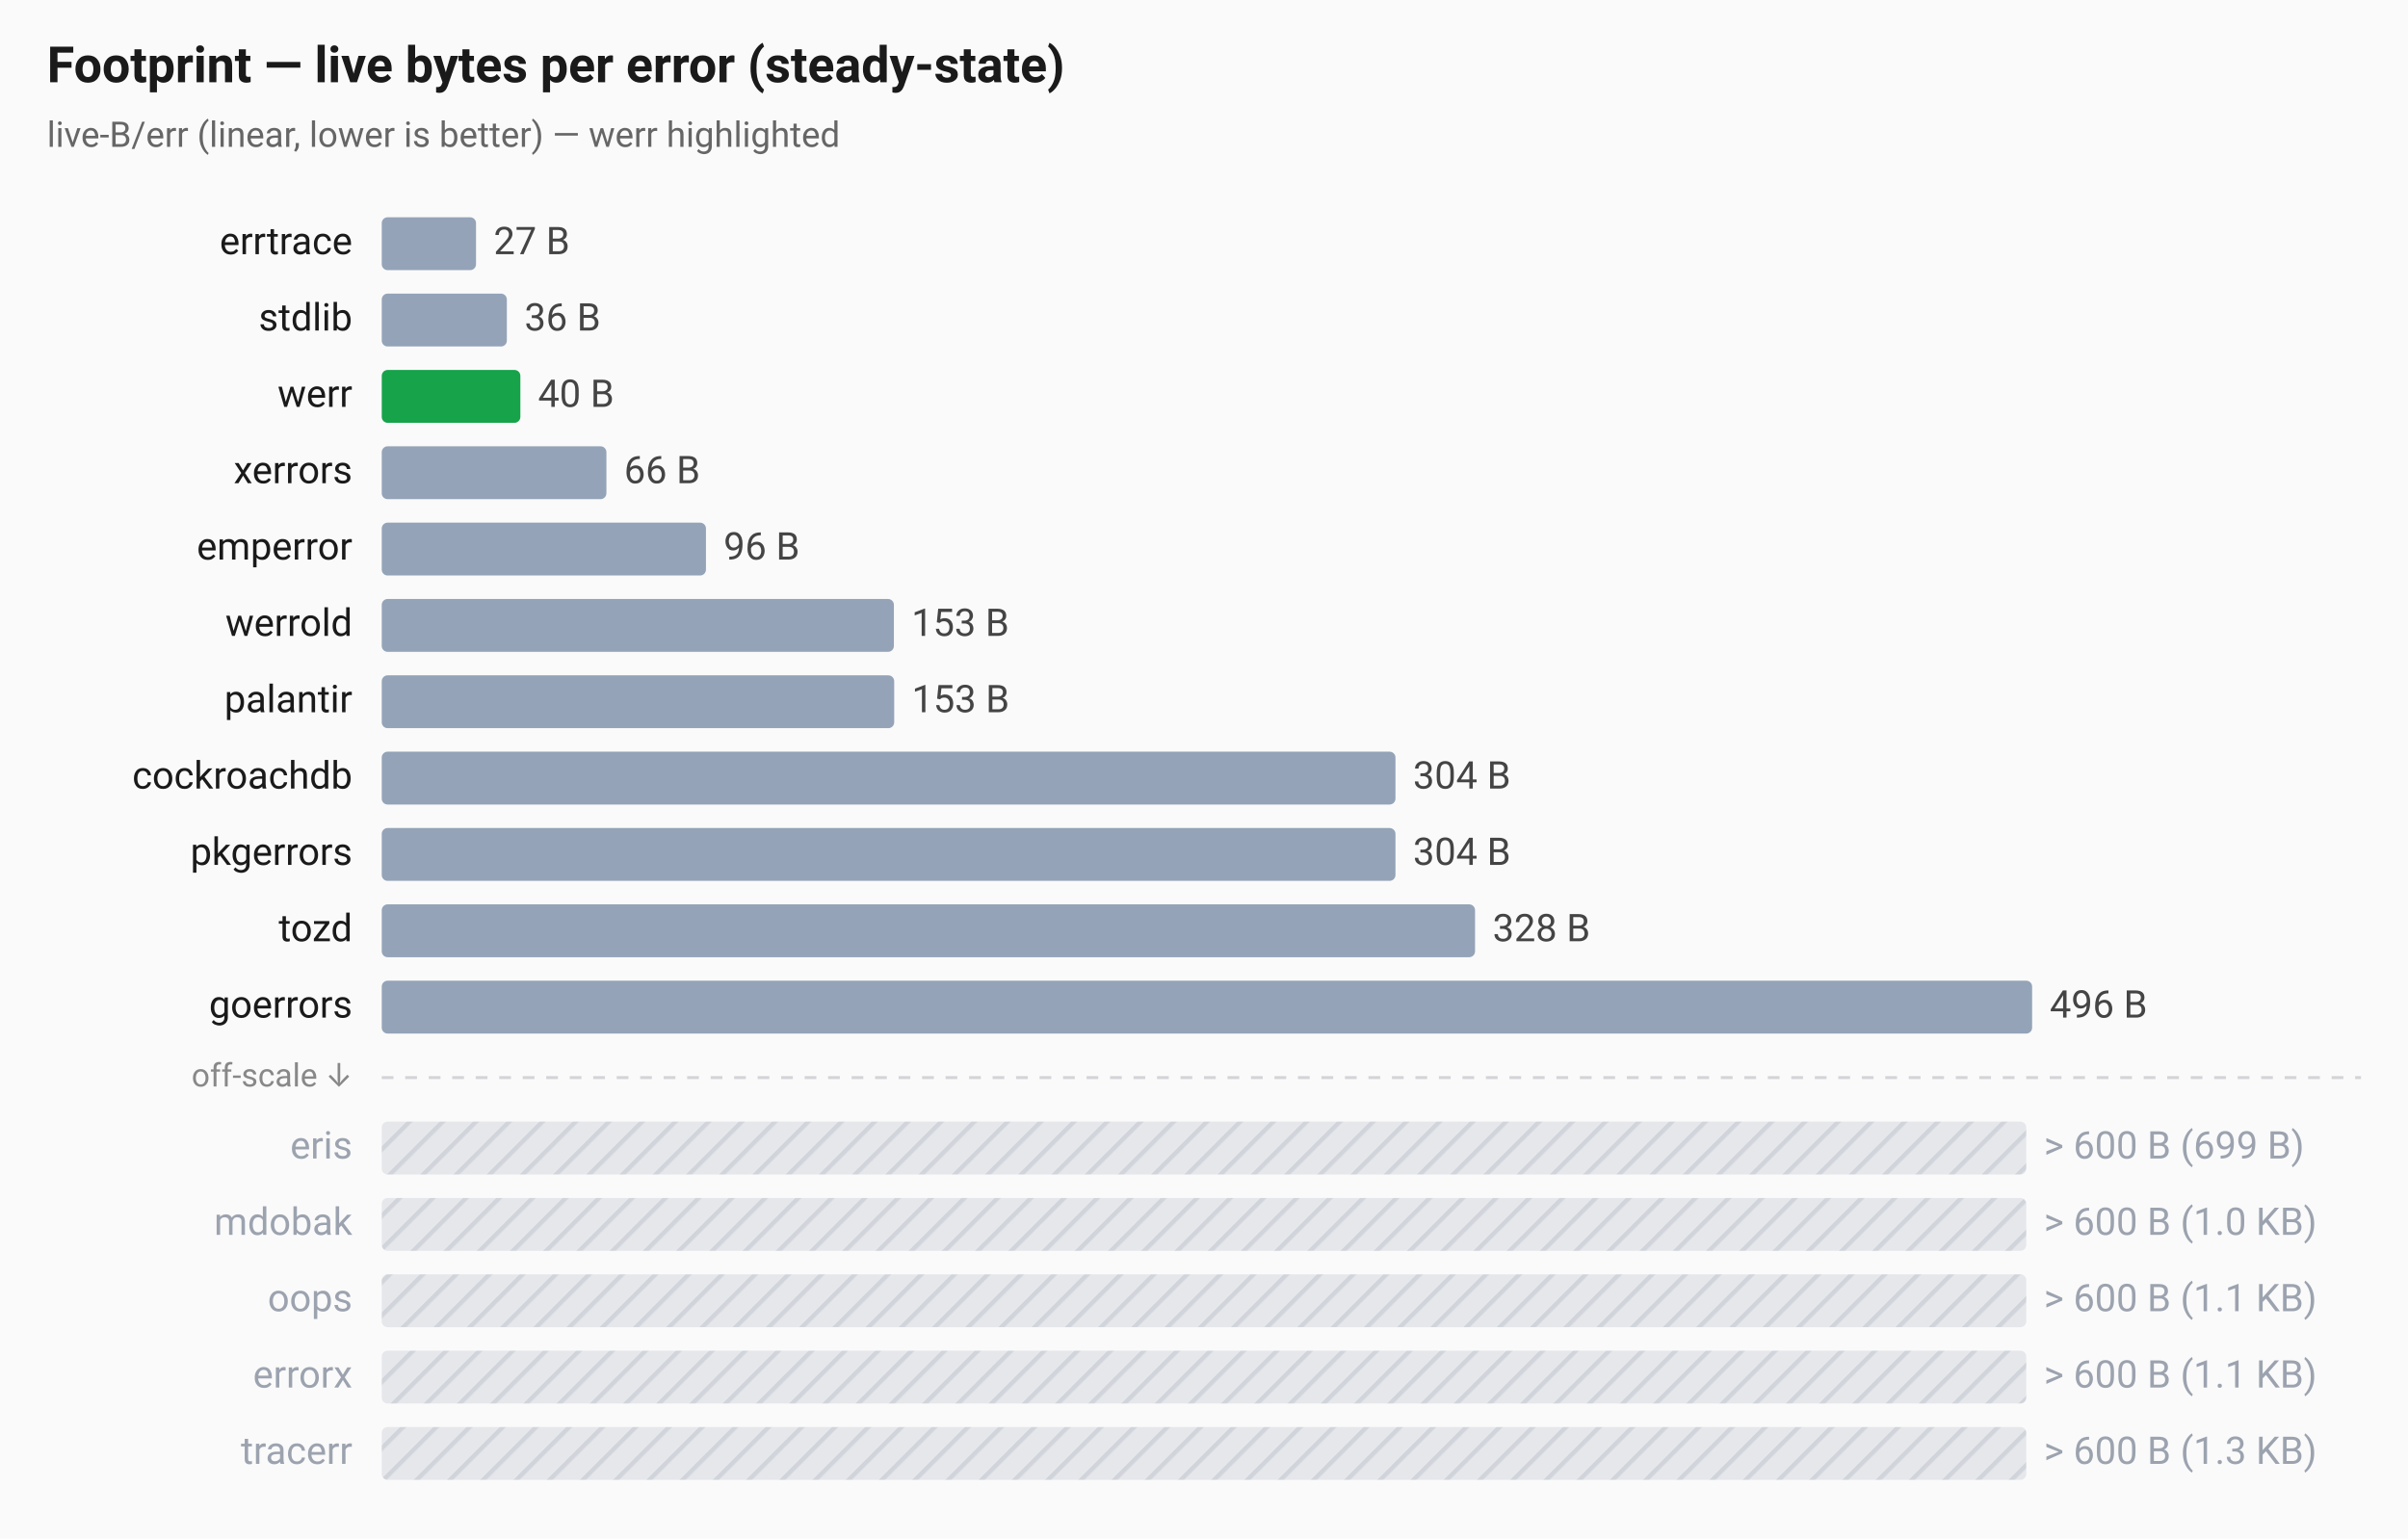
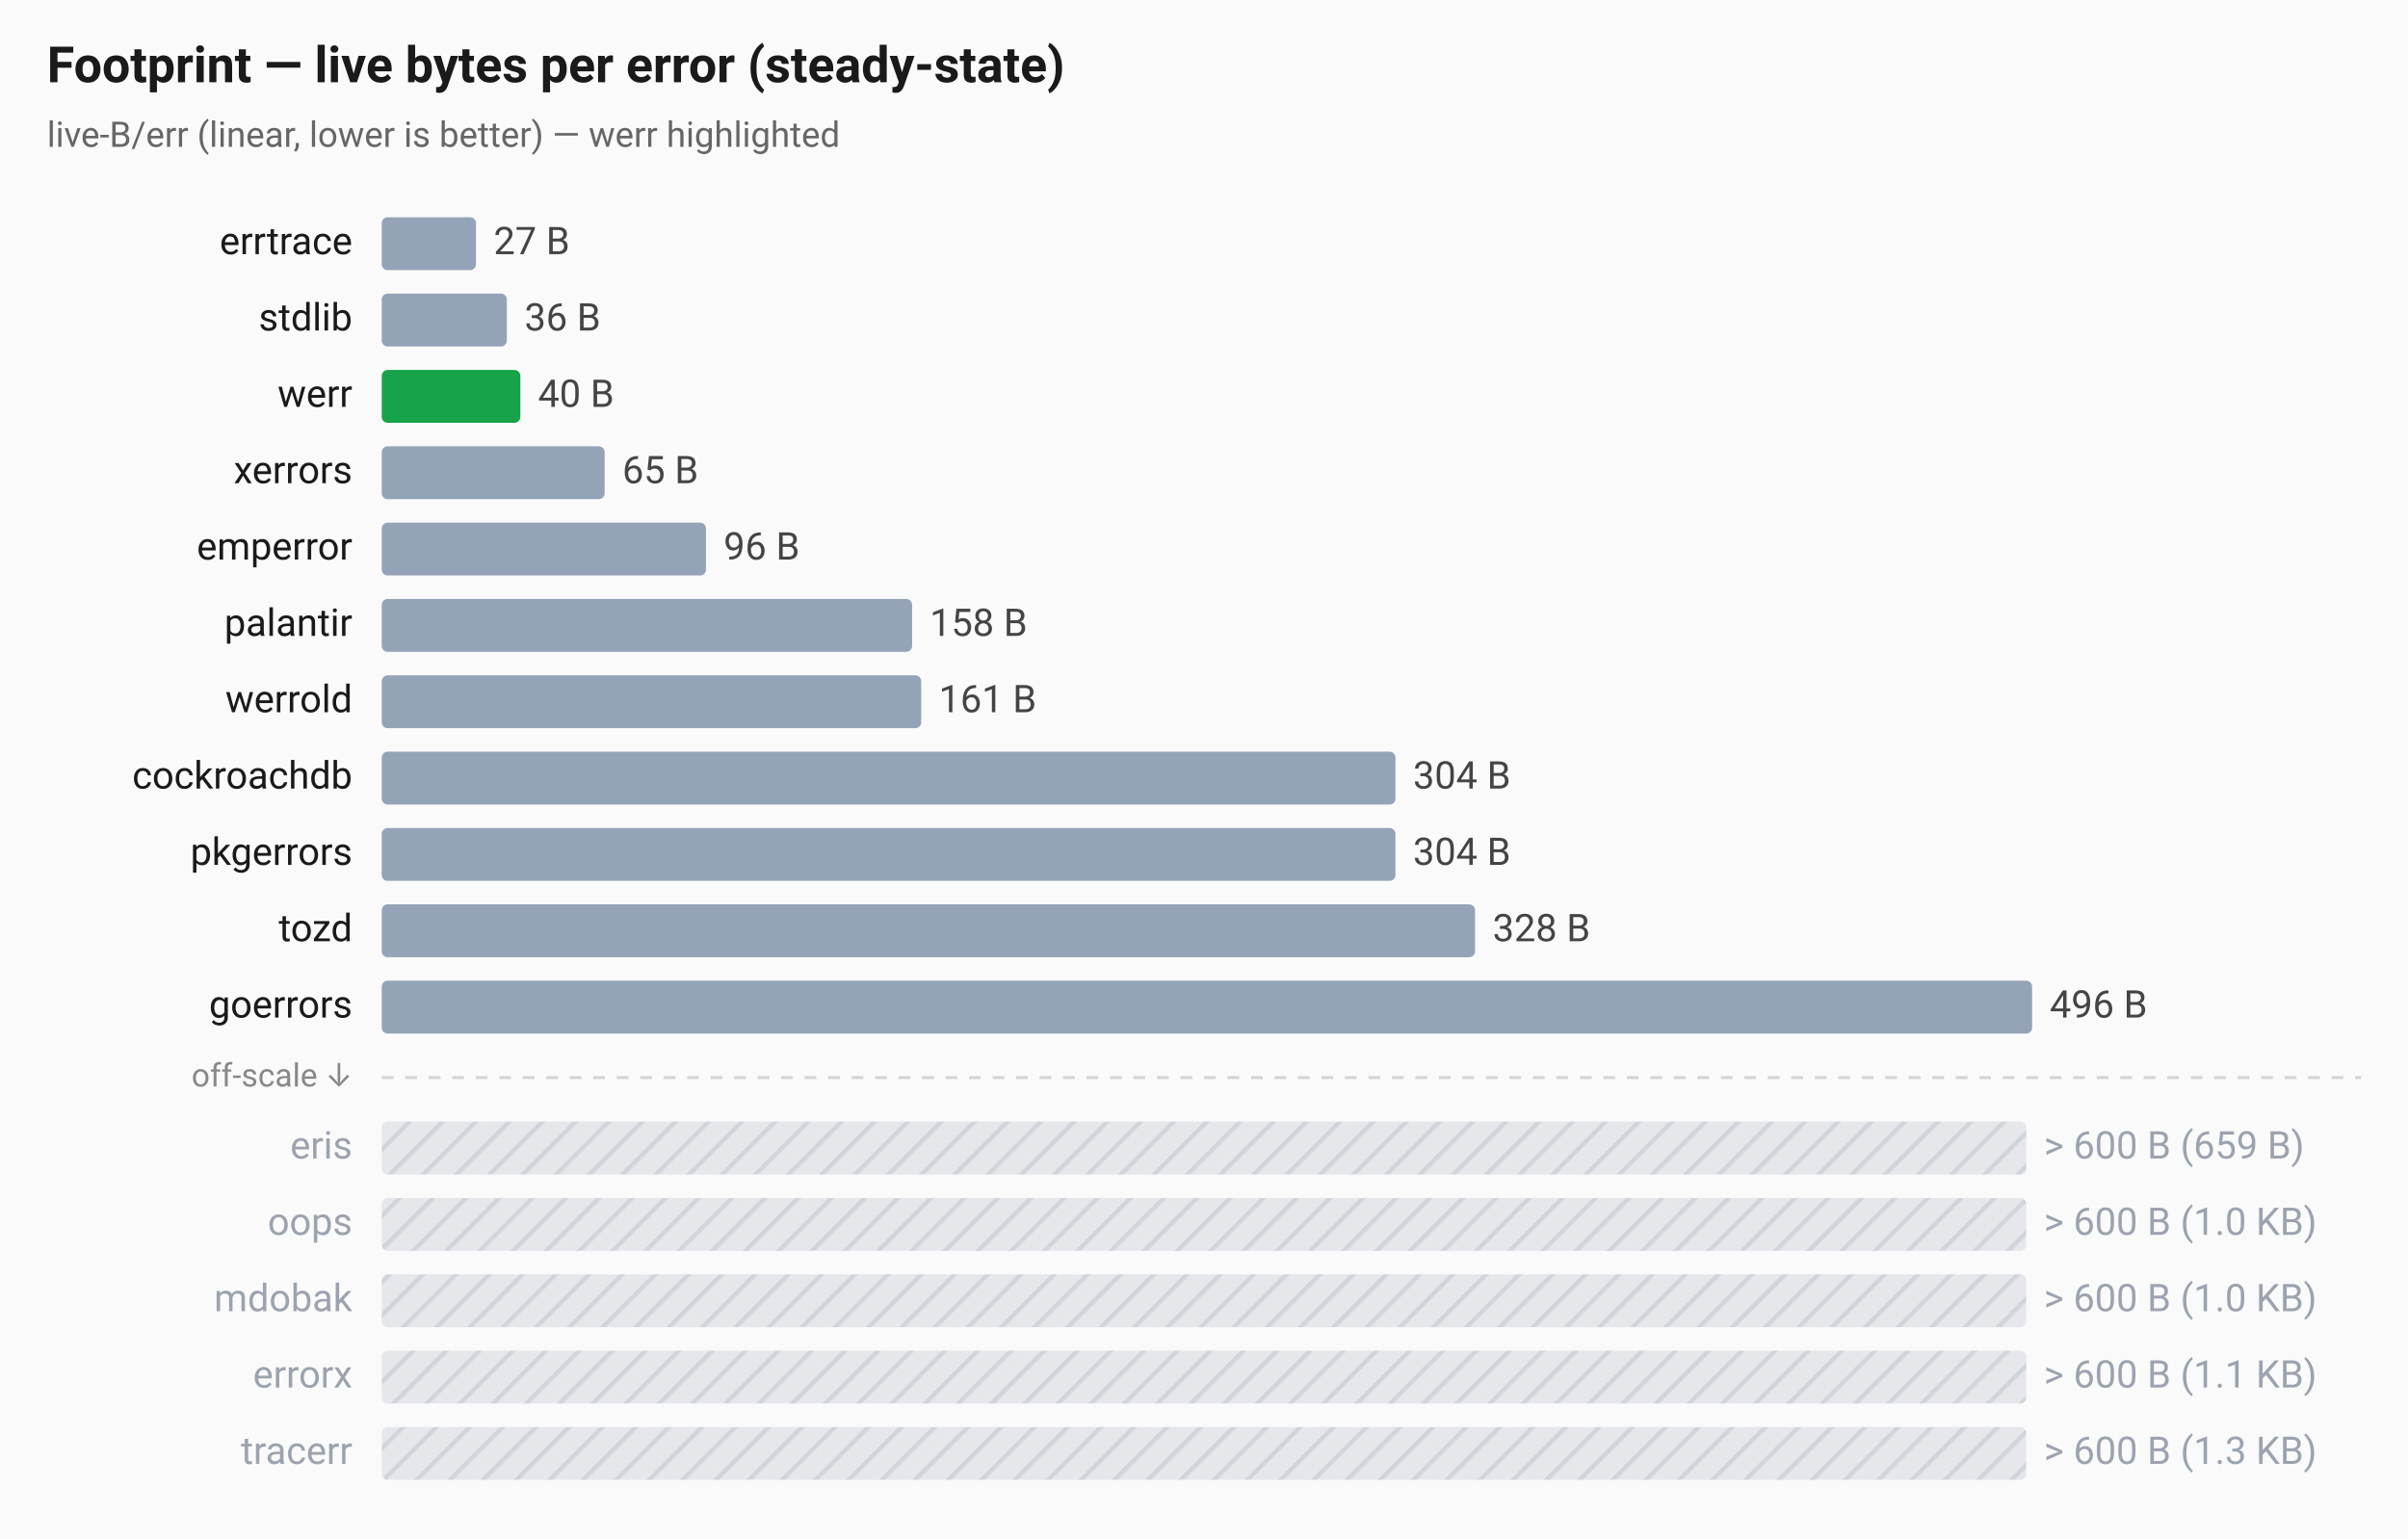
<svg xmlns="http://www.w3.org/2000/svg" width="820" height="524" font-family="-apple-system,BlinkMacSystemFont,Segoe UI,Roboto,sans-serif" font-size="13" fill="#1a1a1a">
  <defs>
    <pattern id="ovf-foot" patternUnits="userSpaceOnUse" width="8" height="8" patternTransform="rotate(45)">
      <rect width="8" height="8" fill="#e5e7eb" />
      <line x1="0" y1="0" x2="0" y2="8" stroke="#d1d5db" stroke-width="3" />
    </pattern>
  </defs>
  <rect width="820" height="524" fill="#fafafa" />
  <text x="16" y="28" font-size="17" font-weight="700">Footprint — live bytes per error (steady-state)</text>
  <text x="16" y="50" font-size="12" fill="#666">live-B/err (linear, lower is better) — werr highlighted</text>
  <text x="120" y="83" text-anchor="end" dominant-baseline="middle">errtrace</text>
  <rect x="130" y="74" width="32.1" height="18" fill="#94a3b8" rx="2" />
  <text x="168.1" y="83" dominant-baseline="middle" fill="#444">27 B</text>
  <text x="120" y="109" text-anchor="end" dominant-baseline="middle">stdlib</text>
  <rect x="130" y="100" width="42.6" height="18" fill="#94a3b8" rx="2" />
  <text x="178.6" y="109" dominant-baseline="middle" fill="#444">36 B</text>
  <text x="120" y="135" text-anchor="end" dominant-baseline="middle">werr</text>
  <rect x="130" y="126" width="47.2" height="18" fill="#16a34a" rx="2" />
  <text x="183.2" y="135" dominant-baseline="middle" fill="#444">40 B</text>
  <text x="120" y="161" text-anchor="end" dominant-baseline="middle">xerrors</text>
-   <rect x="130" y="152" width="76.5" height="18" fill="#94a3b8" rx="2" />
-   <text x="212.5" y="161" dominant-baseline="middle" fill="#444">66 B</text>
+   <rect x="130" y="152" width="75.9" height="18" fill="#94a3b8" rx="2" />
+   <text x="211.9" y="161" dominant-baseline="middle" fill="#444">65 B</text>
  <text x="120" y="187" text-anchor="end" dominant-baseline="middle">emperror</text>
  <rect x="130" y="178" width="110.4" height="18" fill="#94a3b8" rx="2" />
  <text x="246.4" y="187" dominant-baseline="middle" fill="#444">96 B</text>
-   <text x="120" y="213" text-anchor="end" dominant-baseline="middle">werrold</text>
-   <rect x="130" y="204" width="174.4" height="18" fill="#94a3b8" rx="2" />
-   <text x="310.4" y="213" dominant-baseline="middle" fill="#444">153 B</text>
-   <text x="120" y="239" text-anchor="end" dominant-baseline="middle">palantir</text>
-   <rect x="130" y="230" width="174.5" height="18" fill="#94a3b8" rx="2" />
-   <text x="310.5" y="239" dominant-baseline="middle" fill="#444">153 B</text>
+   <text x="120" y="213" text-anchor="end" dominant-baseline="middle">palantir</text>
+   <rect x="130" y="204" width="180.6" height="18" fill="#94a3b8" rx="2" />
+   <text x="316.6" y="213" dominant-baseline="middle" fill="#444">158 B</text>
+   <text x="120" y="239" text-anchor="end" dominant-baseline="middle">werrold</text>
+   <rect x="130" y="230" width="183.7" height="18" fill="#94a3b8" rx="2" />
+   <text x="319.7" y="239" dominant-baseline="middle" fill="#444">161 B</text>
  <text x="120" y="265" text-anchor="end" dominant-baseline="middle">cockroachdb</text>
  <rect x="130" y="256" width="345.2" height="18" fill="#94a3b8" rx="2" />
  <text x="481.2" y="265" dominant-baseline="middle" fill="#444">304 B</text>
  <text x="120" y="291" text-anchor="end" dominant-baseline="middle">pkgerrors</text>
  <rect x="130" y="282" width="345.2" height="18" fill="#94a3b8" rx="2" />
  <text x="481.2" y="291" dominant-baseline="middle" fill="#444">304 B</text>
  <text x="120" y="317" text-anchor="end" dominant-baseline="middle">tozd</text>
  <rect x="130" y="308" width="372.3" height="18" fill="#94a3b8" rx="2" />
  <text x="508.3" y="317" dominant-baseline="middle" fill="#444">328 B</text>
  <text x="120" y="343" text-anchor="end" dominant-baseline="middle">goerrors</text>
  <rect x="130" y="334" width="562.0" height="18" fill="#94a3b8" rx="2" />
  <text x="698.0" y="343" dominant-baseline="middle" fill="#444">496 B</text>
  <line x1="130" y1="367" x2="804" y2="367" stroke="#d4d4d8" stroke-width="1" stroke-dasharray="4 4" />
  <text x="120" y="367" text-anchor="end" font-size="11" fill="#888" dominant-baseline="middle">off-scale ↓</text>
  <text x="120" y="391" text-anchor="end" dominant-baseline="middle" fill="#9ca3af">eris</text>
  <rect x="130" y="382" width="560.0" height="18" fill="url(#ovf-foot)" rx="2" />
-   <text x="696.0" y="391" dominant-baseline="middle" fill="#9ca3af">&gt; 600 B (699 B)</text>
-   <text x="120" y="417" text-anchor="end" dominant-baseline="middle" fill="#9ca3af">mdobak</text>
+   <text x="696.0" y="391" dominant-baseline="middle" fill="#9ca3af">&gt; 600 B (659 B)</text>
+   <text x="120" y="417" text-anchor="end" dominant-baseline="middle" fill="#9ca3af">oops</text>
  <rect x="130" y="408" width="560.0" height="18" fill="url(#ovf-foot)" rx="2" />
  <text x="696.0" y="417" dominant-baseline="middle" fill="#9ca3af">&gt; 600 B (1.0 KB)</text>
-   <text x="120" y="443" text-anchor="end" dominant-baseline="middle" fill="#9ca3af">oops</text>
+   <text x="120" y="443" text-anchor="end" dominant-baseline="middle" fill="#9ca3af">mdobak</text>
  <rect x="130" y="434" width="560.0" height="18" fill="url(#ovf-foot)" rx="2" />
-   <text x="696.0" y="443" dominant-baseline="middle" fill="#9ca3af">&gt; 600 B (1.1 KB)</text>
+   <text x="696.0" y="443" dominant-baseline="middle" fill="#9ca3af">&gt; 600 B (1.0 KB)</text>
  <text x="120" y="469" text-anchor="end" dominant-baseline="middle" fill="#9ca3af">errorx</text>
  <rect x="130" y="460" width="560.0" height="18" fill="url(#ovf-foot)" rx="2" />
  <text x="696.0" y="469" dominant-baseline="middle" fill="#9ca3af">&gt; 600 B (1.1 KB)</text>
  <text x="120" y="495" text-anchor="end" dominant-baseline="middle" fill="#9ca3af">tracerr</text>
  <rect x="130" y="486" width="560.0" height="18" fill="url(#ovf-foot)" rx="2" />
  <text x="696.0" y="495" dominant-baseline="middle" fill="#9ca3af">&gt; 600 B (1.3 KB)</text>
</svg>
